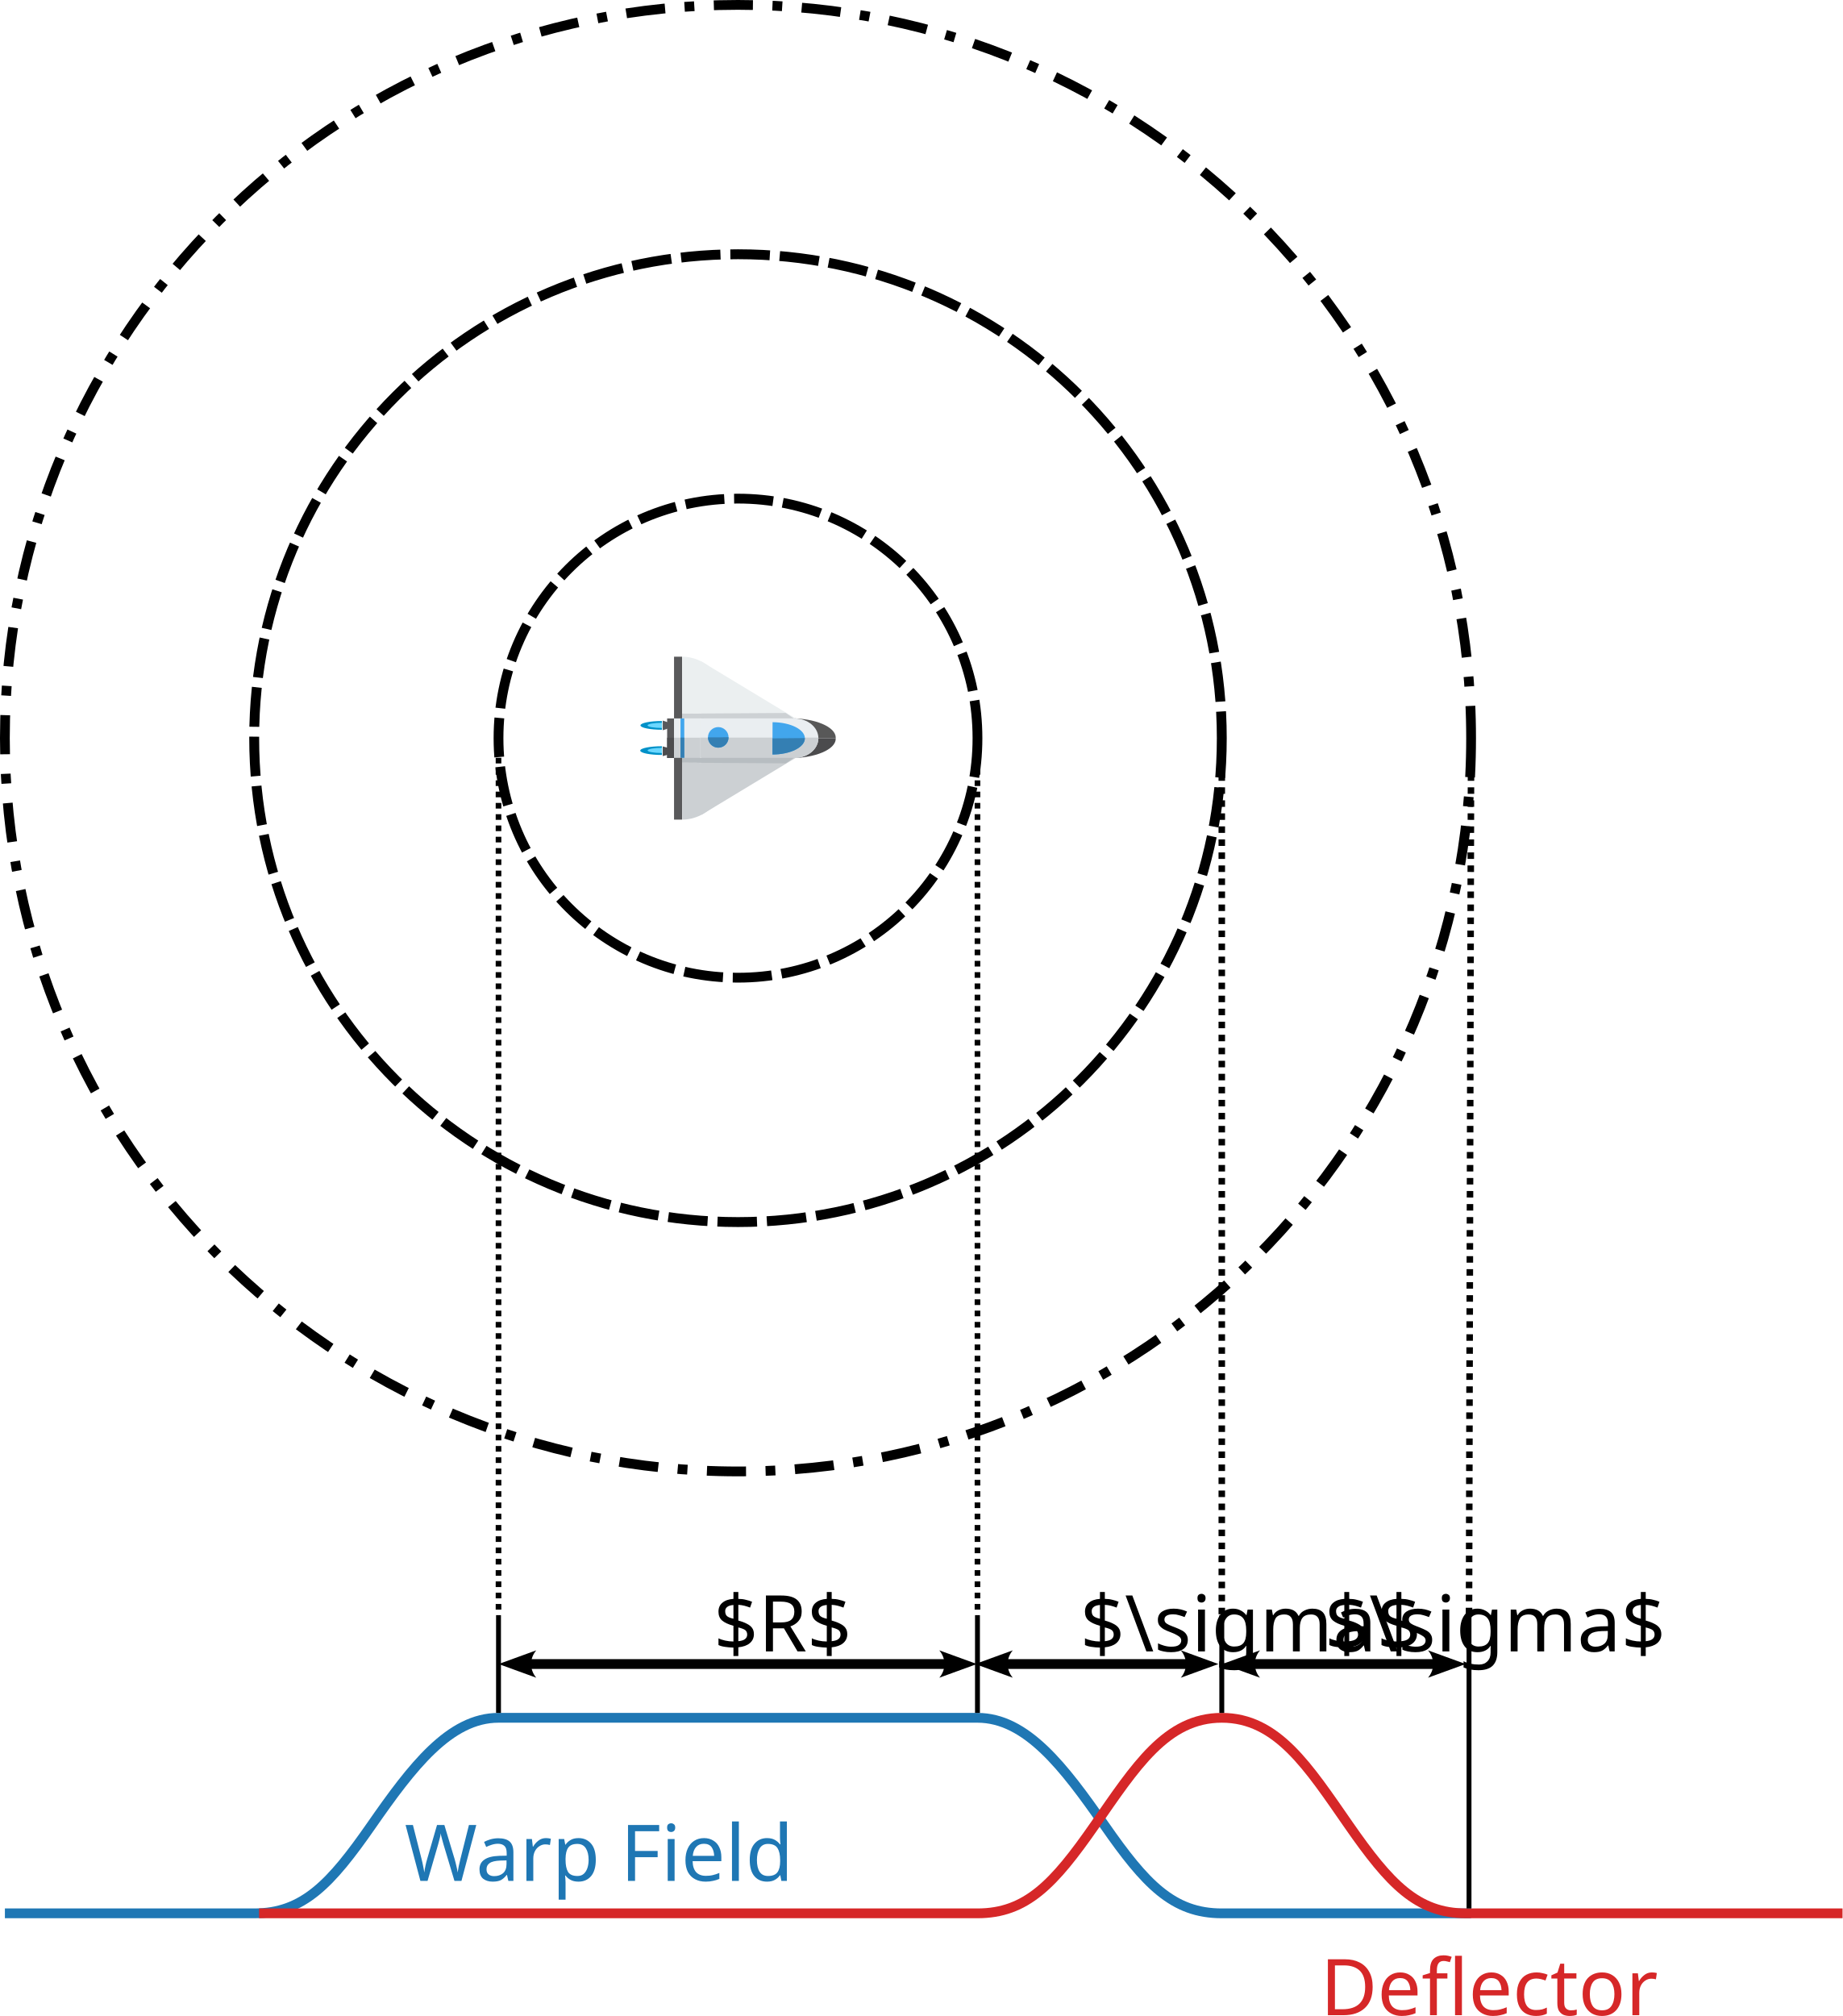
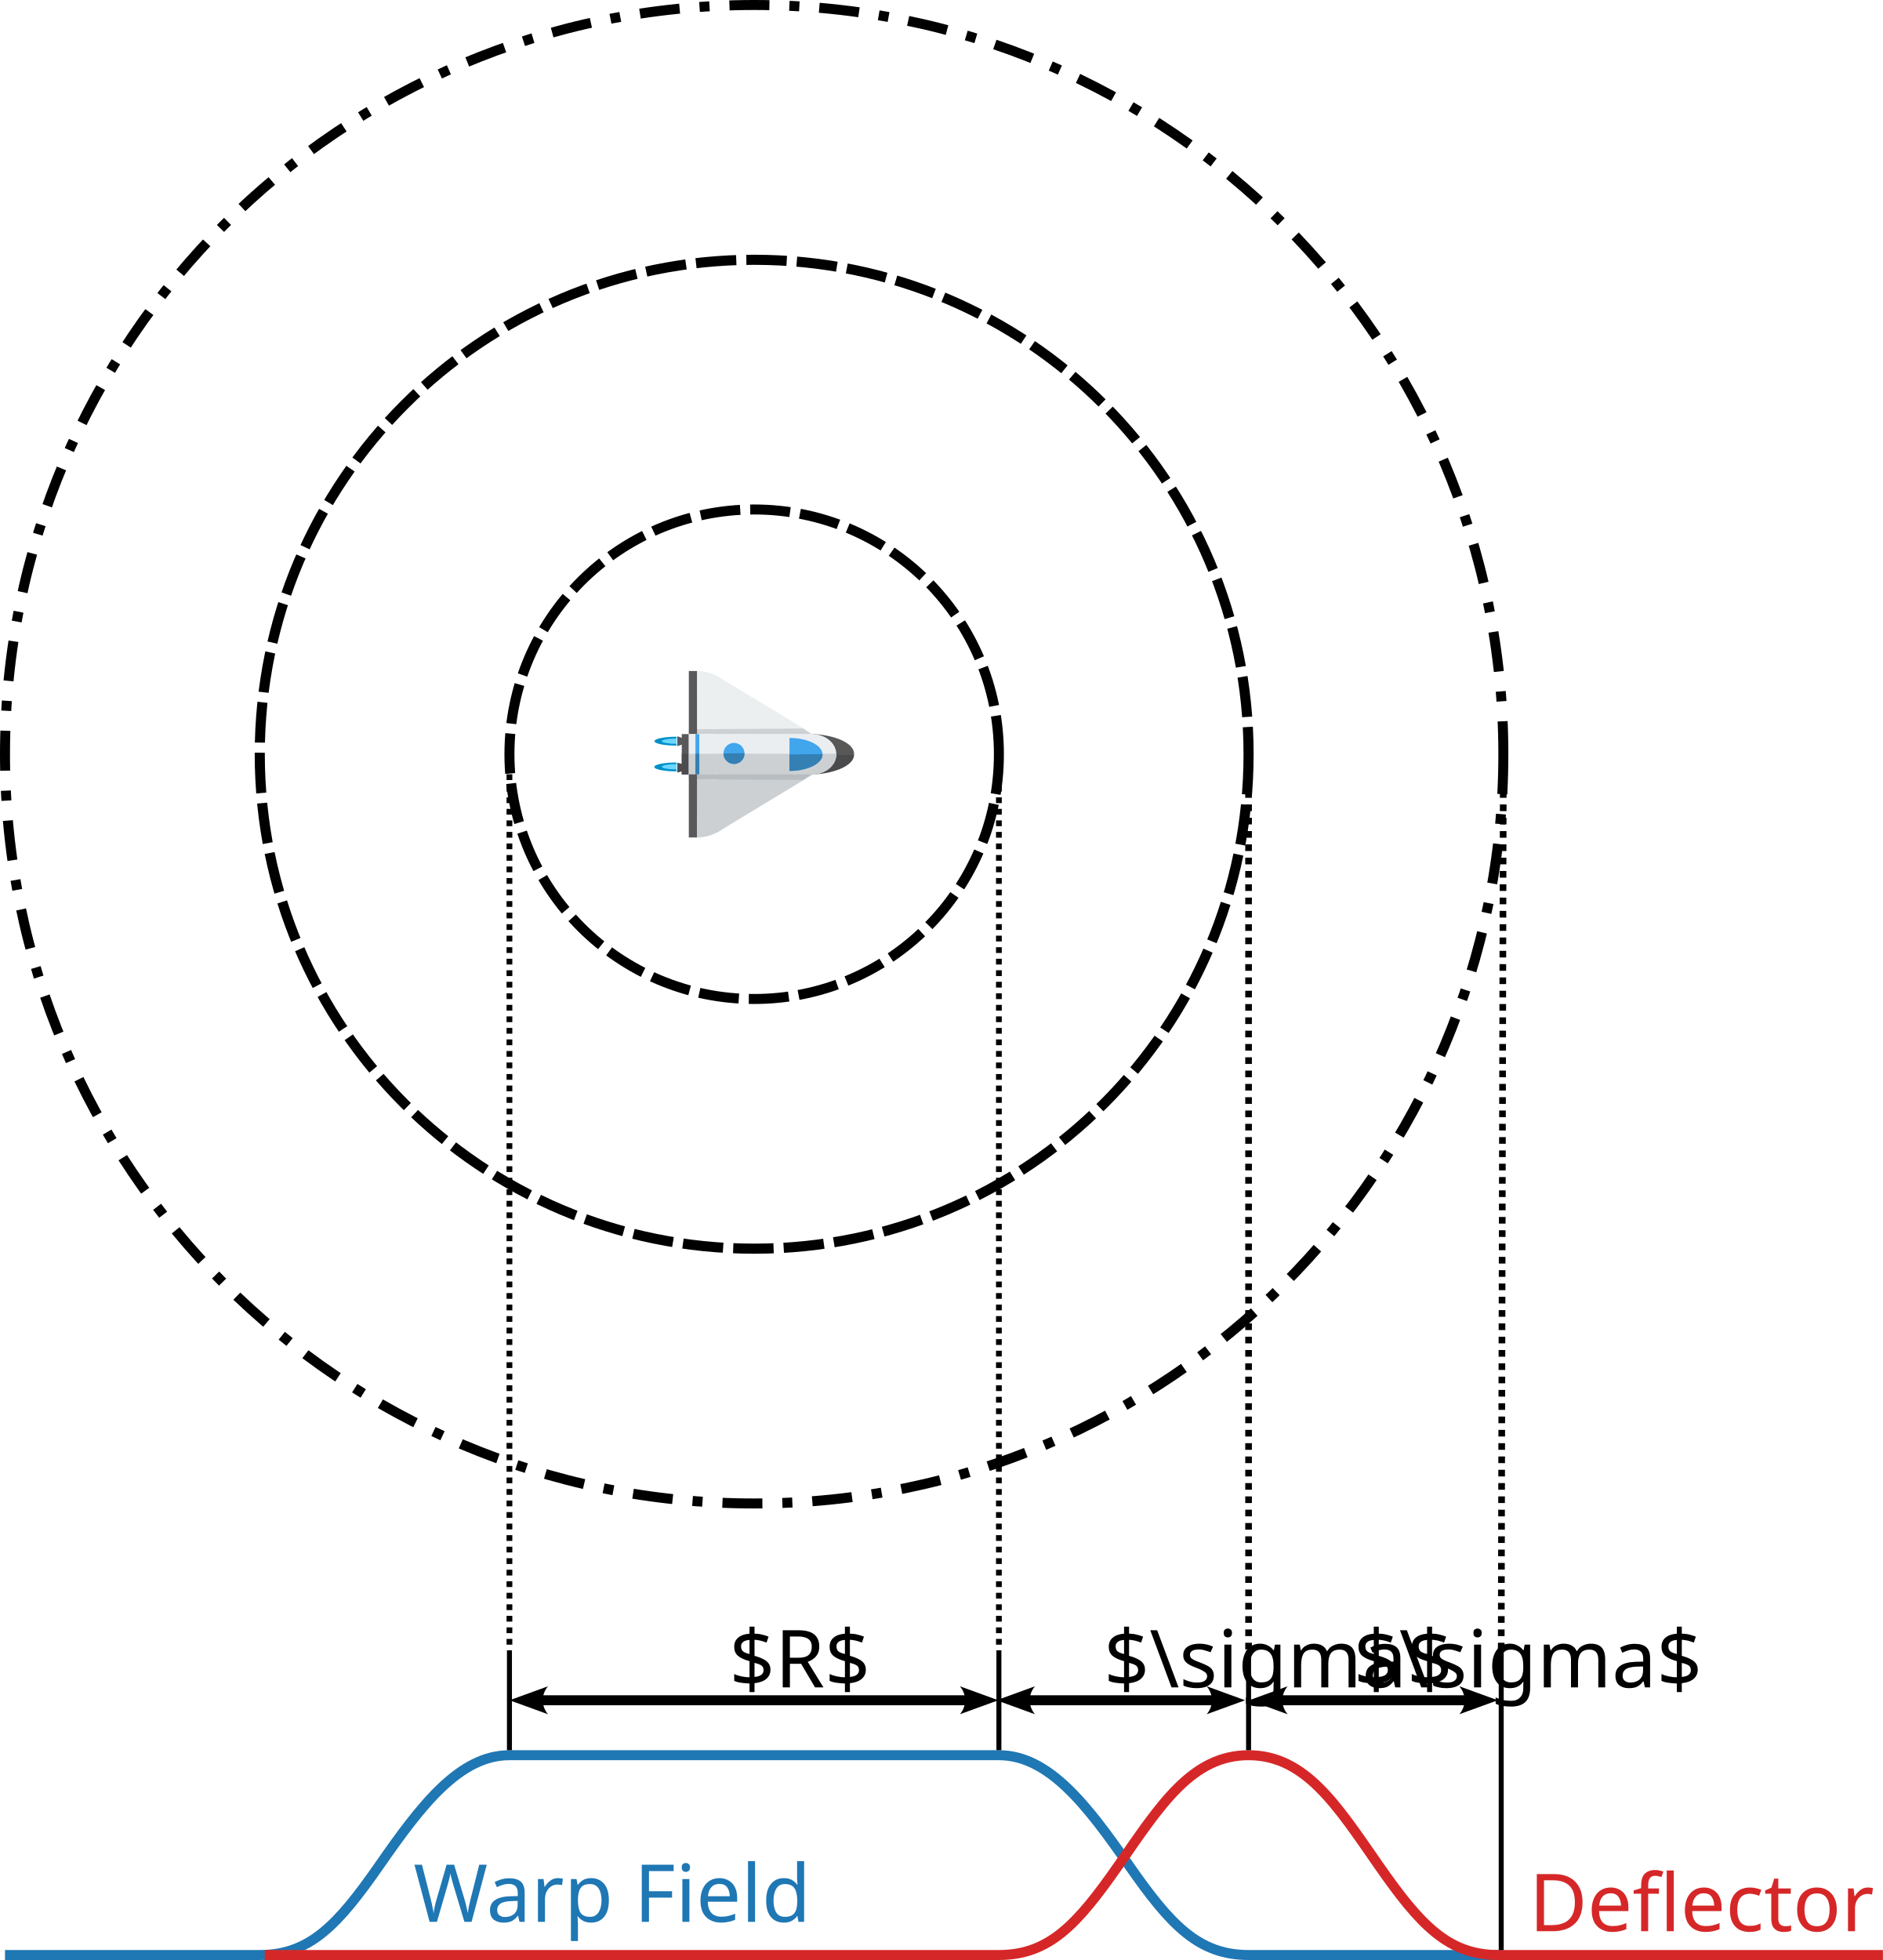
- <svg xmlns="http://www.w3.org/2000/svg" version="1.1" id="svg2" width="188.501" height="206.2">
+ <svg xmlns="http://www.w3.org/2000/svg" version="1.1" id="svg2" width="188.501" height="196.2">
  <defs id="defs6">
    <marker style="overflow:visible" id="marker6" refX="0" refY="0" orient="auto-start-reverse" markerWidth="0.5" markerHeight="0.5" viewBox="0 0 1 1" preserveAspectRatio="xMidYMid">
      <path transform="scale(0.7)" d="M -2,-4 9,0 -2,4 c 2,-2.33 2,-5.66 0,-8 z" style="fill:context-stroke;fill-rule:evenodd;stroke:none" id="path6" />
    </marker>
    <marker style="overflow:visible" id="ConcaveTriangle" refX="0" refY="0" orient="auto-start-reverse" markerWidth="0.5" markerHeight="0.5" viewBox="0 0 1 1" preserveAspectRatio="xMidYMid">
      <path transform="scale(0.7)" d="M -2,-4 9,0 -2,4 c 2,-2.33 2,-5.66 0,-8 z" style="fill:context-stroke;fill-rule:evenodd;stroke:none" id="path7" />
    </marker>
    <clipPath clipPathUnits="userSpaceOnUse" id="clipPath5453">
      <rect style="opacity:0.42;fill:#00badb;fill-opacity:1;fill-rule:evenodd;stroke:#797979;stroke-width:0;stroke-linecap:round;stroke-linejoin:round;stroke-miterlimit:4;stroke-dasharray:none;stroke-dashoffset:0;stroke-opacity:1" id="rect5455" width="98.875" height="474.001" x="227.712" y="-48.907" rx="0.147" ry="0.147" />
    </clipPath>
    <clipPath id="clipPath5453-1" clipPathUnits="userSpaceOnUse">
      <rect ry="0.147" rx="0.147" y="-48.907" x="227.712" height="474.001" width="98.875" id="rect5455-9" style="opacity:0.42;fill:#00badb;fill-opacity:1;fill-rule:evenodd;stroke:#797979;stroke-width:0;stroke-linecap:round;stroke-linejoin:round;stroke-miterlimit:4;stroke-dasharray:none;stroke-dashoffset:0;stroke-opacity:1" />
    </clipPath>
    <clipPath clipPathUnits="userSpaceOnUse" id="clipPath5453-0">
      <rect style="opacity:0.42;fill:#00badb;fill-opacity:1;fill-rule:evenodd;stroke:#797979;stroke-width:0;stroke-linecap:round;stroke-linejoin:round;stroke-miterlimit:4;stroke-dasharray:none;stroke-dashoffset:0;stroke-opacity:1" id="rect5455-0" width="98.875" height="474.001" x="227.712" y="-48.907" rx="0.147" ry="0.147" />
    </clipPath>
    <clipPath id="clipPath5453-4" clipPathUnits="userSpaceOnUse">
      <rect ry="0.147" rx="0.147" y="-48.907" x="227.712" height="474.001" width="98.875" id="rect5455-2" style="opacity:0.42;fill:#00badb;fill-opacity:1;fill-rule:evenodd;stroke:#797979;stroke-width:0;stroke-linecap:round;stroke-linejoin:round;stroke-miterlimit:4;stroke-dasharray:none;stroke-dashoffset:0;stroke-opacity:1" />
    </clipPath>
    <marker style="overflow:visible" id="ConcaveTriangle-2" refX="0" refY="0" orient="auto-start-reverse" markerWidth="0.5" markerHeight="0.5" viewBox="0 0 1 1" preserveAspectRatio="xMidYMid">
      <path transform="scale(0.7)" d="M -2,-4 9,0 -2,4 c 2,-2.33 2,-5.66 0,-8 z" style="fill:context-stroke;fill-rule:evenodd;stroke:none" id="path7-0" />
    </marker>
    <marker style="overflow:visible" id="marker6-6" refX="0" refY="0" orient="auto-start-reverse" markerWidth="0.5" markerHeight="0.5" viewBox="0 0 1 1" preserveAspectRatio="xMidYMid">
      <path transform="scale(0.7)" d="M -2,-4 9,0 -2,4 c 2,-2.33 2,-5.66 0,-8 z" style="fill:context-stroke;fill-rule:evenodd;stroke:none" id="path6-8" />
    </marker>
    <marker style="overflow:visible" id="ConcaveTriangle-2-8" refX="0" refY="0" orient="auto-start-reverse" markerWidth="0.5" markerHeight="0.5" viewBox="0 0 1 1" preserveAspectRatio="xMidYMid">
      <path transform="scale(0.7)" d="M -2,-4 9,0 -2,4 c 2,-2.33 2,-5.66 0,-8 z" style="fill:context-stroke;fill-rule:evenodd;stroke:none" id="path7-0-7" />
    </marker>
    <marker style="overflow:visible" id="marker6-6-1" refX="0" refY="0" orient="auto-start-reverse" markerWidth="0.5" markerHeight="0.5" viewBox="0 0 1 1" preserveAspectRatio="xMidYMid">
      <path transform="scale(0.7)" d="M -2,-4 9,0 -2,4 c 2,-2.33 2,-5.66 0,-8 z" style="fill:context-stroke;fill-rule:evenodd;stroke:none" id="path6-8-7" />
    </marker>
  </defs>
  <g id="layer1" style="display:inline" transform="translate(25.50065,25.50013)">
    <path style="fill:#57585c;fill-opacity:1;stroke:#000000;stroke-width:0;stroke-linecap:butt;stroke-linejoin:miter;stroke-miterlimit:4;stroke-dasharray:none;stroke-opacity:1" d="m 42.797,48.367 v 0.661 l -0.496,0.165 v -0.992 z" id="path5508-4" />
    <rect style="fill:#59595b;fill-opacity:1;fill-rule:evenodd;stroke:#797979;stroke-width:0;stroke-linecap:round;stroke-linejoin:round;stroke-miterlimit:4;stroke-dasharray:none;stroke-dashoffset:0;stroke-opacity:1" id="rect5475-9-3" width="4.047" height="0.707" x="47.982" y="-43.458" rx="0.01" ry="0.01" transform="rotate(90)" />
    <rect ry="0.01" rx="0.01" y="-43.458" x="49.954" height="0.707" width="2.075" id="rect5506-7" style="fill:#4c4c4e;fill-opacity:1;fill-rule:evenodd;stroke:#797979;stroke-width:0;stroke-linecap:round;stroke-linejoin:round;stroke-miterlimit:4;stroke-dasharray:none;stroke-dashoffset:0;stroke-opacity:1" transform="rotate(90)" />
    <rect transform="matrix(0,0.03305123,-0.03387182,0,59.07415,42.4766)" clip-path="url(#clipPath5453-4)" ry="137.857" rx="64.043" y="-27.334" x="169.586" height="434.451" width="119.849" id="rect4495-3" style="fill:#4b4b4d;fill-opacity:1;fill-rule:evenodd;stroke:#797979;stroke-width:0;stroke-linecap:round;stroke-linejoin:round;stroke-miterlimit:4;stroke-dasharray:none;stroke-dashoffset:0;stroke-opacity:1" />
    <path id="path5510-5" d="m 42.909,51.011 v 0.661 l -0.608,0.165 v -0.992 z" style="fill:#4c4c4e;fill-opacity:1;stroke:#000000;stroke-width:0;stroke-linecap:butt;stroke-linejoin:miter;stroke-miterlimit:4;stroke-dasharray:none;stroke-opacity:1" />
    <rect style="fill:#585858;fill-opacity:1;fill-rule:evenodd;stroke:#797979;stroke-width:0;stroke-linecap:round;stroke-linejoin:round;stroke-miterlimit:4;stroke-dasharray:none;stroke-dashoffset:0;stroke-opacity:1" id="rect4493-7" width="119.849" height="434.451" x="169.586" y="-27.334" rx="64.043" ry="137.857" clip-path="url(#clipPath5453-4)" transform="matrix(0,-0.03305123,-0.03387182,0,59.07415,57.52868)" />
    <path style="fill:#ebeff0;fill-opacity:1;fill-rule:evenodd;stroke:#41a8f5;stroke-width:0;stroke-linecap:round;stroke-linejoin:round;stroke-miterlimit:4;stroke-dasharray:none;stroke-dashoffset:0;stroke-opacity:1" id="path4503-1" d="m 1177.554,709.446 161.09,-279.016 161.09,279.016 z" transform="matrix(0,0.01947712,-0.03696937,-0.0111094,72.47162,27.09413)" />
    <path style="fill:#ebeff0;fill-opacity:1;fill-rule:evenodd;stroke:#797979;stroke-width:0;stroke-linecap:round;stroke-linejoin:round;stroke-miterlimit:4;stroke-dasharray:none;stroke-dashoffset:0;stroke-opacity:1" id="path5512-9" d="m -47.424,-49.201 a 5.829,4.923 0 0 1 5.756,4.906 l -5.829,0.016 z" transform="matrix(0,-1,-1,0,0,0)" />
    <path style="fill:#cdd1d4;fill-opacity:1;stroke:#000000;stroke-width:0;stroke-linecap:butt;stroke-linejoin:miter;stroke-miterlimit:4;stroke-dasharray:none;stroke-opacity:1" d="M 55.705,47.983 54.888,47.424 43.458,47.497 V 47.983 H 55.705" id="path5516-2" />
    <rect style="fill:#59595b;fill-opacity:1;fill-rule:evenodd;stroke:#797979;stroke-width:0;stroke-linecap:round;stroke-linejoin:round;stroke-miterlimit:4;stroke-dasharray:none;stroke-dashoffset:0;stroke-opacity:1" id="rect5514-7" width="6.315" height="0.82" x="-47.983" y="-44.278" rx="0" ry="0" transform="matrix(0,-1,-1,0,0,0)" />
    <g id="g5469-3" transform="matrix(0,0.03374087,-0.03374087,0,57.95136,42.25975)" style="stroke-width:1.249">
      <rect style="opacity:1;fill:#eaeef1;fill-opacity:1;fill-rule:evenodd;stroke:#797979;stroke-width:0;stroke-linecap:round;stroke-linejoin:round;stroke-miterlimit:4;stroke-dasharray:none;stroke-dashoffset:0;stroke-opacity:1" id="rect5463-5" width="119.849" height="416.424" x="169.586" y="-8.114" rx="74.827" ry="72.766" />
      <rect transform="matrix(1,0,0,0.958506,-7.6293945e-6,18.08528)" clip-path="url(#clipPath5453-4)" ry="75.916" rx="74.827" y="-27.334" x="169.586" height="434.451" width="119.849" id="rect5465-9" style="opacity:1;fill:#ccd0d3;fill-opacity:1;fill-rule:evenodd;stroke:#797979;stroke-width:0;stroke-linecap:round;stroke-linejoin:round;stroke-miterlimit:4;stroke-dasharray:none;stroke-dashoffset:0;stroke-opacity:1" />
    </g>
    <rect style="fill:#eaeef1;fill-opacity:1;fill-rule:evenodd;stroke:#797979;stroke-width:0;stroke-linecap:round;stroke-linejoin:round;stroke-miterlimit:4;stroke-dasharray:none;stroke-dashoffset:0;stroke-opacity:1" id="rect5475-5" width="4.047" height="2.69" x="47.982" y="-46.148" rx="0.01" ry="0.01" transform="rotate(90)" />
    <rect ry="0.01" rx="0.01" y="-46.148" x="49.954" height="2.69" width="2.075" id="rect5479-2" style="fill:#ccd0d3;fill-opacity:1;fill-rule:evenodd;stroke:#797979;stroke-width:0;stroke-linecap:round;stroke-linejoin:round;stroke-miterlimit:4;stroke-dasharray:none;stroke-dashoffset:0;stroke-opacity:1" transform="rotate(90)" />
    <rect style="fill:#42a6ed;fill-opacity:1;fill-rule:evenodd;stroke:#41a8f5;stroke-width:0;stroke-linecap:round;stroke-linejoin:round;stroke-miterlimit:4;stroke-dasharray:none;stroke-dashoffset:0;stroke-opacity:1" id="rect5569-5" width="4.043" height="0.387" x="47.982" y="-44.506" transform="rotate(90)" />
    <rect style="fill:#347fb3;fill-opacity:1;fill-rule:evenodd;stroke:#41a8f5;stroke-width:0;stroke-linecap:round;stroke-linejoin:round;stroke-miterlimit:4;stroke-dasharray:none;stroke-dashoffset:0;stroke-opacity:1" id="rect5573-9-1" width="2.077" height="0.387" x="49.942" y="-44.506" transform="rotate(90)" />
    <g style="stroke-width:2" transform="matrix(0,0.02106721,-0.02106721,0,50.61483,37.59619)" id="g5650-2">
      <circle r="49.997" cy="125" cx="585" id="path5555-5-9" style="opacity:1;fill:#42a6ed;fill-opacity:1;fill-rule:evenodd;stroke:#41a8f5;stroke-width:0;stroke-linecap:round;stroke-linejoin:round;stroke-miterlimit:4;stroke-dasharray:none;stroke-dashoffset:0;stroke-opacity:1" />
      <path style="opacity:1;fill:#347fb3;fill-opacity:1;fill-rule:evenodd;stroke:#41a8f5;stroke-width:0;stroke-linecap:round;stroke-linejoin:round;stroke-miterlimit:4;stroke-dasharray:none;stroke-dashoffset:0;stroke-opacity:1" id="path5557-3-1" d="m 584.075,75.011 a 49.997,49.997 0 0 1 43.897,24.431 49.997,49.997 0 0 1 0.512,50.235 49.997,49.997 0 0 1 -43.39,25.32 L 585,125 Z" />
    </g>
    <path style="fill:#0091c8;fill-opacity:1;stroke-width:0.042" id="path6495-7" d="m 42.222,49.139 c -1.215,0 -2.199,-0.2 -2.199,-0.446 0,-0.246 0.984,-0.446 2.199,-0.446 z" />
    <path d="m 42.222,51.718 c -1.228,0 -2.222,-0.2 -2.222,-0.446 0,-0.246 0.995,-0.446 2.222,-0.446 z" id="path6512-6" style="fill:#0091c8;fill-opacity:1;stroke-width:0.042" />
    <path d="m 42.222,48.958 c -0.814,0 -1.474,-0.119 -1.474,-0.265 0,-0.146 0.66,-0.265 1.474,-0.265 z" id="path6514-4" style="fill:#6bd7ff;fill-opacity:1;stroke-width:0.042" />
    <path style="fill:#6bd7ff;fill-opacity:1;stroke-width:0.042" id="path6516-2" d="m 42.222,51.52 c -0.811,0 -1.468,-0.119 -1.468,-0.265 0,-0.146 0.657,-0.265 1.468,-0.265 z" />
    <g style="stroke-width:1.069" id="g4545-2" transform="matrix(0,0.03942263,-0.03942263,0,82.37235,-18.54193)">
      <path style="opacity:1;fill:#ccd0d3;fill-opacity:1;fill-rule:evenodd;stroke:#41a8f5;stroke-width:0;stroke-linecap:round;stroke-linejoin:round;stroke-miterlimit:4;stroke-dasharray:none;stroke-dashoffset:0;stroke-opacity:1" id="path4523-5" d="m 1177.554,709.446 161.09,-279.016 161.09,279.016 z" transform="matrix(-0.4940592,0,0.2818027,0.9377703,2319.678,251.1433)" />
      <path style="opacity:1;fill:#ccd0d3;fill-opacity:1;fill-rule:evenodd;stroke:#797979;stroke-width:0;stroke-linecap:round;stroke-linejoin:round;stroke-miterlimit:4;stroke-dasharray:none;stroke-dashoffset:0;stroke-opacity:1" id="path4525-6" d="m 1803.976,841.441 a 147.857,124.871 0 0 1 146.006,124.45 l -147.857,0.41 z" />
      <path style="fill:#b7bdc1;fill-opacity:1;stroke:#000000;stroke-width:0;stroke-linecap:butt;stroke-linejoin:miter;stroke-miterlimit:4;stroke-dasharray:none;stroke-opacity:1" d="m 1789.805,676.441 14.172,20.731 -1.85,289.942 h -12.321 V 676.441" id="path4527-6" />
      <rect style="opacity:1;fill:#59595b;fill-opacity:1;fill-rule:evenodd;stroke:#797979;stroke-width:0;stroke-linecap:round;stroke-linejoin:round;stroke-miterlimit:4;stroke-dasharray:none;stroke-dashoffset:0;stroke-opacity:1" id="rect4529-6" width="160.179" height="20.812" x="1789.805" y="966.301" rx="0" ry="0" />
    </g>
    <path style="fill:#42a6ed;fill-opacity:1;fill-rule:evenodd;stroke:#41a8f5;stroke-width:0;stroke-linecap:round;stroke-linejoin:round;stroke-miterlimit:4;stroke-dasharray:none;stroke-dashoffset:0;stroke-opacity:1" id="path5555-7" d="m 48.367,-53.537 a 1.652,3.33 0 0 1 1.656,-3.306 1.652,3.33 0 0 1 1.649,3.319" transform="rotate(90)" />
    <path d="m 49.989,-56.843 a 1.652,3.313 0 0 1 1.188,0.949 1.652,3.313 0 0 1 0.495,2.365 l -1.652,-0.002 z" id="path5557-1" style="fill:#347fb3;fill-opacity:1;fill-rule:evenodd;stroke:#41a8f5;stroke-width:0;stroke-linecap:round;stroke-linejoin:round;stroke-miterlimit:4;stroke-dasharray:none;stroke-dashoffset:0;stroke-opacity:1" transform="rotate(90)" />
  </g>
  <g id="layer3" style="display:inline" transform="translate(25.50065,25.50013)">
    <ellipse style="display:inline;fill:none;stroke:#000000;stroke-width:1.001;stroke-dasharray:4.002, 1.001;stroke-dashoffset:0;stroke-opacity:1" id="path1-8" cx="50" cy="50" rx="24.5" ry="24.5" />
    <ellipse style="display:inline;fill:none;stroke:#000000;stroke-width:1.011;stroke-dasharray:4.043, 1.011;stroke-dashoffset:0;stroke-opacity:1" id="ellipse1" cx="50" cy="50" rx="49.495" ry="49.495" />
    <ellipse style="display:inline;fill:none;stroke:#000000;stroke-width:1;stroke-dasharray:4, 2, 1, 2;stroke-dashoffset:0;stroke-opacity:1" id="path1" cx="50" cy="50" rx="75.001" ry="75" />
  </g>
  <g id="layer2" transform="translate(25.50065,60.69998)" style="display:inline">
    <path id="path5-4" style="fill:none;stroke:#1f77b4;stroke-width:1;stroke-dasharray:none;stroke-dashoffset:0;stroke-opacity:1" d="m 125,135 -25.508,4e-5 c -5,10e-6 -7.82,-3 -11.992,-9 -4.172,-6 -8.001,-11 -13.001,-11 H 25.5 c -5,0 -8.829,5 -13.001,11 -4.172,6 -6.992,9 -11.992,9 L -25,135" />
    <path id="path9" style="display:inline;fill:none;stroke:#d62728;stroke-width:1;stroke-dasharray:none;stroke-dashoffset:0;stroke-opacity:1" d="m 163,135 -38.508,4e-5 c -5,1e-5 -7.82,-3 -11.992,-9 -4.172,-6 -7.327,-11 -13.004,-11 -5.678,0 -8.833,5 -13.004,11 C 82.32,132 79.5,135 74.5,135 H 1" />
  </g>
  <g id="layer5" style="display:inline" transform="translate(25.50065,35.19999)">
    <path style="fill:none;stroke:#000000;stroke-width:1;stroke-miterlimit:4;stroke-dasharray:none;stroke-dashoffset:0;stroke-opacity:1;marker-start:url(#ConcaveTriangle);marker-end:url(#marker6)" d="M 28.662,135 H 71.294" id="path5" />
    <path style="fill:none;stroke:#000000;stroke-width:1;stroke-miterlimit:4;stroke-dasharray:none;stroke-dashoffset:0;stroke-opacity:1;marker-start:url(#ConcaveTriangle-2);marker-end:url(#marker6-6)" d="M 77.413,135 H 96" id="path5-2" />
    <path style="fill:none;stroke:#000000;stroke-width:1;stroke-miterlimit:4;stroke-dasharray:none;stroke-dashoffset:0;stroke-opacity:1;marker-start:url(#ConcaveTriangle-2-8);marker-end:url(#marker6-6-1)" d="m 102.706,135 h 18.587" id="path5-2-7" />
    <path style="fill:none;stroke:#000000;stroke-width:0.5;stroke-miterlimit:4;stroke-dasharray:none;stroke-dashoffset:0;stroke-opacity:1" d="m 25.5,130 v 10" id="path8" />
    <path style="fill:none;stroke:#000000;stroke-width:0.5;stroke-miterlimit:4;stroke-dasharray:none;stroke-dashoffset:0;stroke-opacity:1" d="m 74.5,130 v 10" id="path8-1" />
    <path style="fill:none;stroke:#000000;stroke-width:0.5;stroke-miterlimit:4;stroke-dasharray:none;stroke-dashoffset:0;stroke-opacity:1" d="m 99.495,130 v 10" id="path8-1-9" />
    <path style="fill:none;stroke:#000000;stroke-width:0.5;stroke-miterlimit:4;stroke-dasharray:none;stroke-dashoffset:0;stroke-opacity:1" d="M 124.788,130 V 160" id="path8-1-9-2" />
    <path style="fill:none;stroke:#000000;stroke-width:0.577;stroke-miterlimit:4;stroke-dasharray:0.577, 0.577;stroke-dashoffset:0;stroke-opacity:1" d="M 25.5,40 V 130.012" id="path8-6" />
    <path style="fill:none;stroke:#000000;stroke-width:0.577;stroke-miterlimit:4;stroke-dasharray:0.577, 0.577;stroke-dashoffset:0;stroke-opacity:1" d="M 74.5,40 V 130" id="path8-6-6" />
    <path style="fill:none;stroke:#000000;stroke-width:0.666;stroke-miterlimit:4;stroke-dasharray:0.666, 0.666;stroke-dashoffset:0;stroke-opacity:1" d="M 99.495,40 V 130" id="path8-6-6-5" />
    <path style="fill:none;stroke:#000000;stroke-width:0.666;stroke-miterlimit:4;stroke-dasharray:0.666, 0.666;stroke-dashoffset:0;stroke-opacity:1" d="M 125,40 124.788,130" id="path8-6-6-5-2" />
  </g>
-   <g id="layer6" transform="translate(-3.7038666e-6,9.699867)" style="display:inline">
+   <g id="layer6" transform="translate(-4.0557999e-6,9.699867)" style="display:inline">
    <text xml:space="preserve" style="text-align:start;writing-mode:lr-tb;direction:ltr;text-anchor:start;display:inline;fill:#000000;fill-opacity:1;stroke:none;stroke-width:1;stroke-dasharray:none;stroke-dashoffset:0;stroke-opacity:1" x="73.005" y="159.212" id="text1">
      <tspan id="tspan1" x="73.005" y="159.212" style="font-style:normal;font-variant:normal;font-weight:normal;font-stretch:normal;font-size:8px;font-family:Sans;-inkscape-font-specification:'Sans, Normal';font-variant-ligatures:normal;font-variant-caps:normal;font-variant-numeric:normal;font-variant-east-asian:normal">$R$</tspan>
    </text>
    <text xml:space="preserve" style="text-align:start;writing-mode:lr-tb;direction:ltr;text-anchor:start;display:inline;fill:#000000;fill-opacity:1;stroke:none;stroke-width:1;stroke-dasharray:none;stroke-dashoffset:0;stroke-opacity:1" x="110.501" y="159.212" id="text1-4">
      <tspan id="tspan1-9" x="110.501" y="159.212" style="font-style:normal;font-variant:normal;font-weight:normal;font-stretch:normal;font-size:8px;font-family:Sans;-inkscape-font-specification:'Sans, Normal';font-variant-ligatures:normal;font-variant-caps:normal;font-variant-numeric:normal;font-variant-east-asian:normal">$\sigma$</tspan>
    </text>
    <text xml:space="preserve" style="text-align:start;writing-mode:lr-tb;direction:ltr;text-anchor:start;display:inline;fill:#000000;fill-opacity:1;stroke:none;stroke-width:1;stroke-dasharray:none;stroke-dashoffset:0;stroke-opacity:1" x="135.501" y="159.212" id="text1-4-0">
      <tspan id="tspan1-9-4" x="135.501" y="159.212" style="font-style:normal;font-variant:normal;font-weight:normal;font-stretch:normal;font-size:8px;font-family:Sans;-inkscape-font-specification:'Sans, Normal';font-variant-ligatures:normal;font-variant-caps:normal;font-variant-numeric:normal;font-variant-east-asian:normal">$\sigma$</tspan>
    </text>
-     <text xml:space="preserve" style="font-variation-settings:normal;text-align:start;writing-mode:lr-tb;direction:ltr;text-anchor:start;display:inline;opacity:1;vector-effect:none;fill:#d62728;fill-opacity:1;stroke:none;stroke-width:1;stroke-linecap:butt;stroke-linejoin:miter;stroke-miterlimit:4;stroke-dasharray:none;stroke-dashoffset:0;stroke-opacity:1;-inkscape-stroke:none;stop-color:#000000;stop-opacity:1" x="135.069" y="196.42" id="text1-4-0-7">
-       <tspan id="tspan1-9-4-8" x="135.069" y="196.42" style="font-style:normal;font-variant:normal;font-weight:normal;font-stretch:normal;font-size:8px;font-family:Sans;-inkscape-font-specification:'Sans, Normal';font-variant-ligatures:normal;font-variant-caps:normal;font-variant-numeric:normal;font-variant-east-asian:normal;font-variation-settings:normal;vector-effect:none;fill:#d62728;fill-opacity:1;stroke:none;stroke-width:1;stroke-linecap:butt;stroke-linejoin:miter;stroke-miterlimit:4;stroke-dasharray:none;stroke-dashoffset:0;stroke-opacity:1;-inkscape-stroke:none;stop-color:#000000;stop-opacity:1">Deflector</tspan>
+     <text xml:space="preserve" style="font-variation-settings:normal;text-align:start;writing-mode:lr-tb;direction:ltr;text-anchor:start;display:inline;opacity:1;vector-effect:none;fill:#d62728;fill-opacity:1;stroke:none;stroke-width:1;stroke-linecap:butt;stroke-linejoin:miter;stroke-miterlimit:4;stroke-dasharray:none;stroke-dashoffset:0;stroke-opacity:1;-inkscape-stroke:none;stop-color:#000000;stop-opacity:1" x="153.069" y="183.62" id="text1-4-0-7">
+       <tspan id="tspan1-9-4-8" x="153.069" y="183.62" style="font-style:normal;font-variant:normal;font-weight:normal;font-stretch:normal;font-size:8px;font-family:Sans;-inkscape-font-specification:'Sans, Normal';font-variant-ligatures:normal;font-variant-caps:normal;font-variant-numeric:normal;font-variant-east-asian:normal;font-variation-settings:normal;vector-effect:none;fill:#d62728;fill-opacity:1;stroke:none;stroke-width:1;stroke-linecap:butt;stroke-linejoin:miter;stroke-miterlimit:4;stroke-dasharray:none;stroke-dashoffset:0;stroke-opacity:1;-inkscape-stroke:none;stop-color:#000000;stop-opacity:1">Deflector</tspan>
    </text>
    <text xml:space="preserve" style="font-variation-settings:normal;text-align:start;writing-mode:lr-tb;direction:ltr;text-anchor:start;display:inline;vector-effect:none;fill:#1f77b4;fill-opacity:1;stroke:none;stroke-width:1;stroke-linecap:butt;stroke-linejoin:miter;stroke-miterlimit:4;stroke-dasharray:none;stroke-dashoffset:0;stroke-opacity:1;-inkscape-stroke:none;stop-color:#000000" x="41.397" y="182.68" id="text1-4-0-7-4">
      <tspan id="tspan1-9-4-8-3" x="41.397" y="182.68" style="font-style:normal;font-variant:normal;font-weight:normal;font-stretch:normal;font-size:8px;font-family:Sans;-inkscape-font-specification:'Sans, Normal';font-variant-ligatures:normal;font-variant-caps:normal;font-variant-numeric:normal;font-variant-east-asian:normal;font-variation-settings:normal;vector-effect:none;fill:#1f77b4;fill-opacity:1;stroke:none;stroke-width:1;stroke-linecap:butt;stroke-linejoin:miter;stroke-miterlimit:4;stroke-dasharray:none;stroke-dashoffset:0;stroke-opacity:1;-inkscape-stroke:none;stop-color:#000000;stop-opacity:1">Warp Field</tspan>
    </text>
  </g>
</svg>
